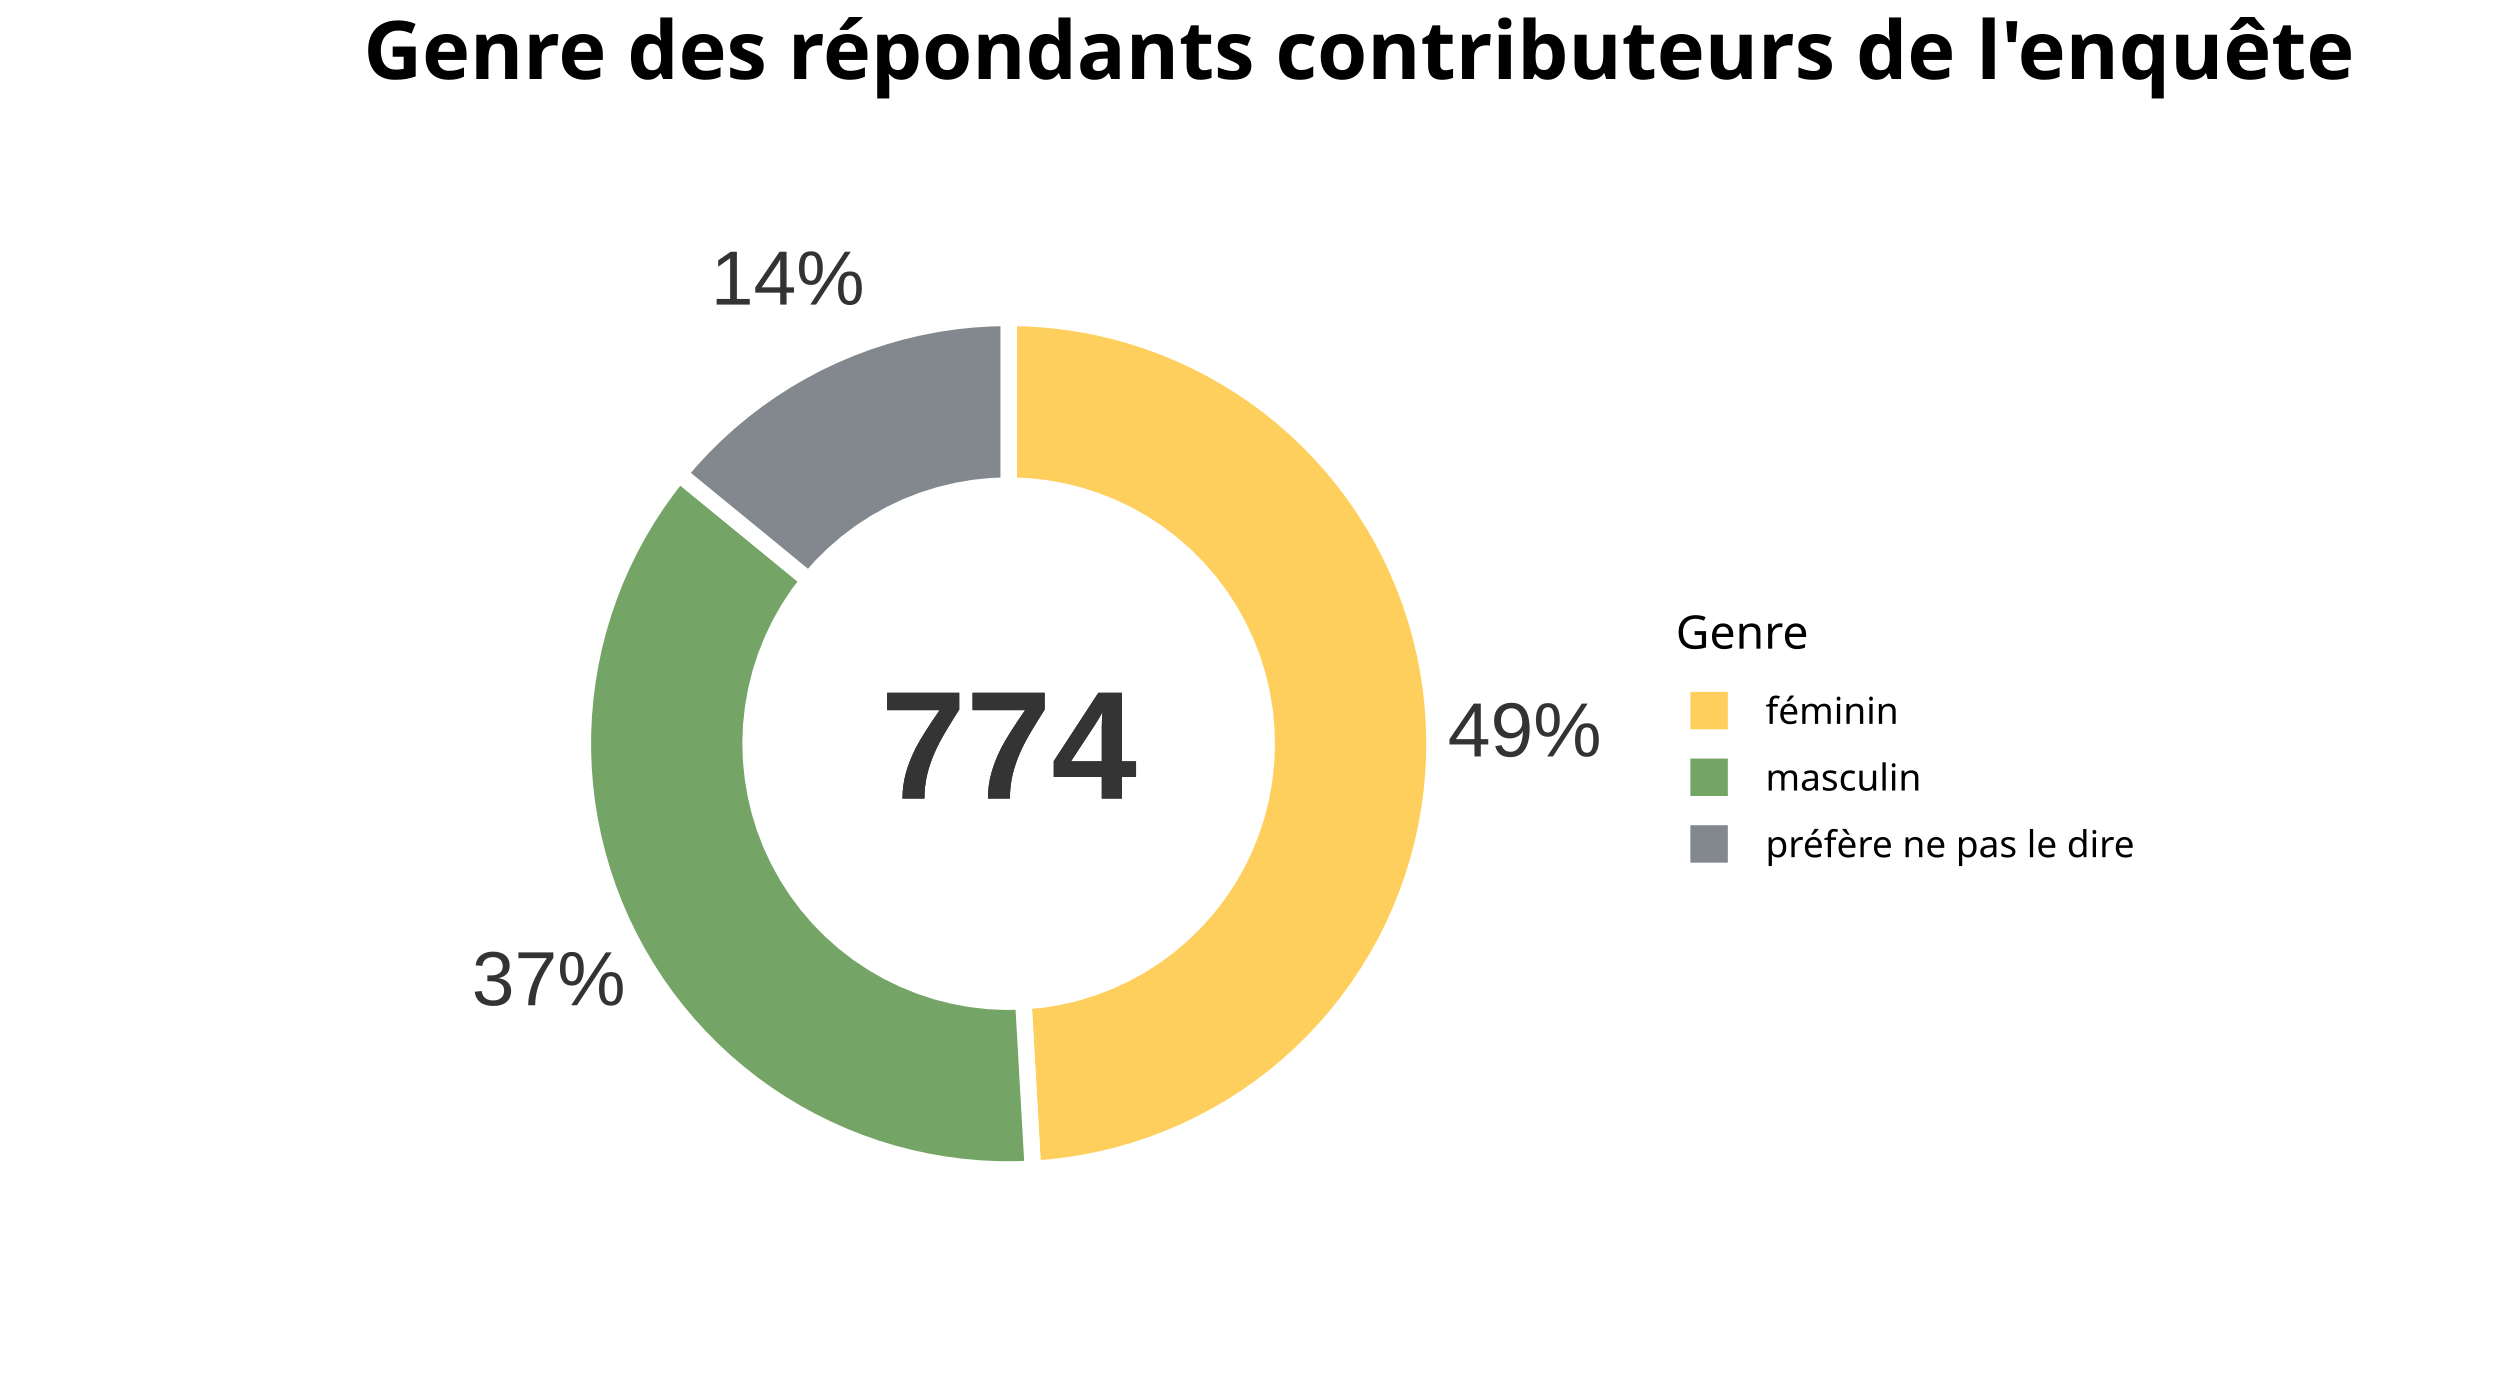
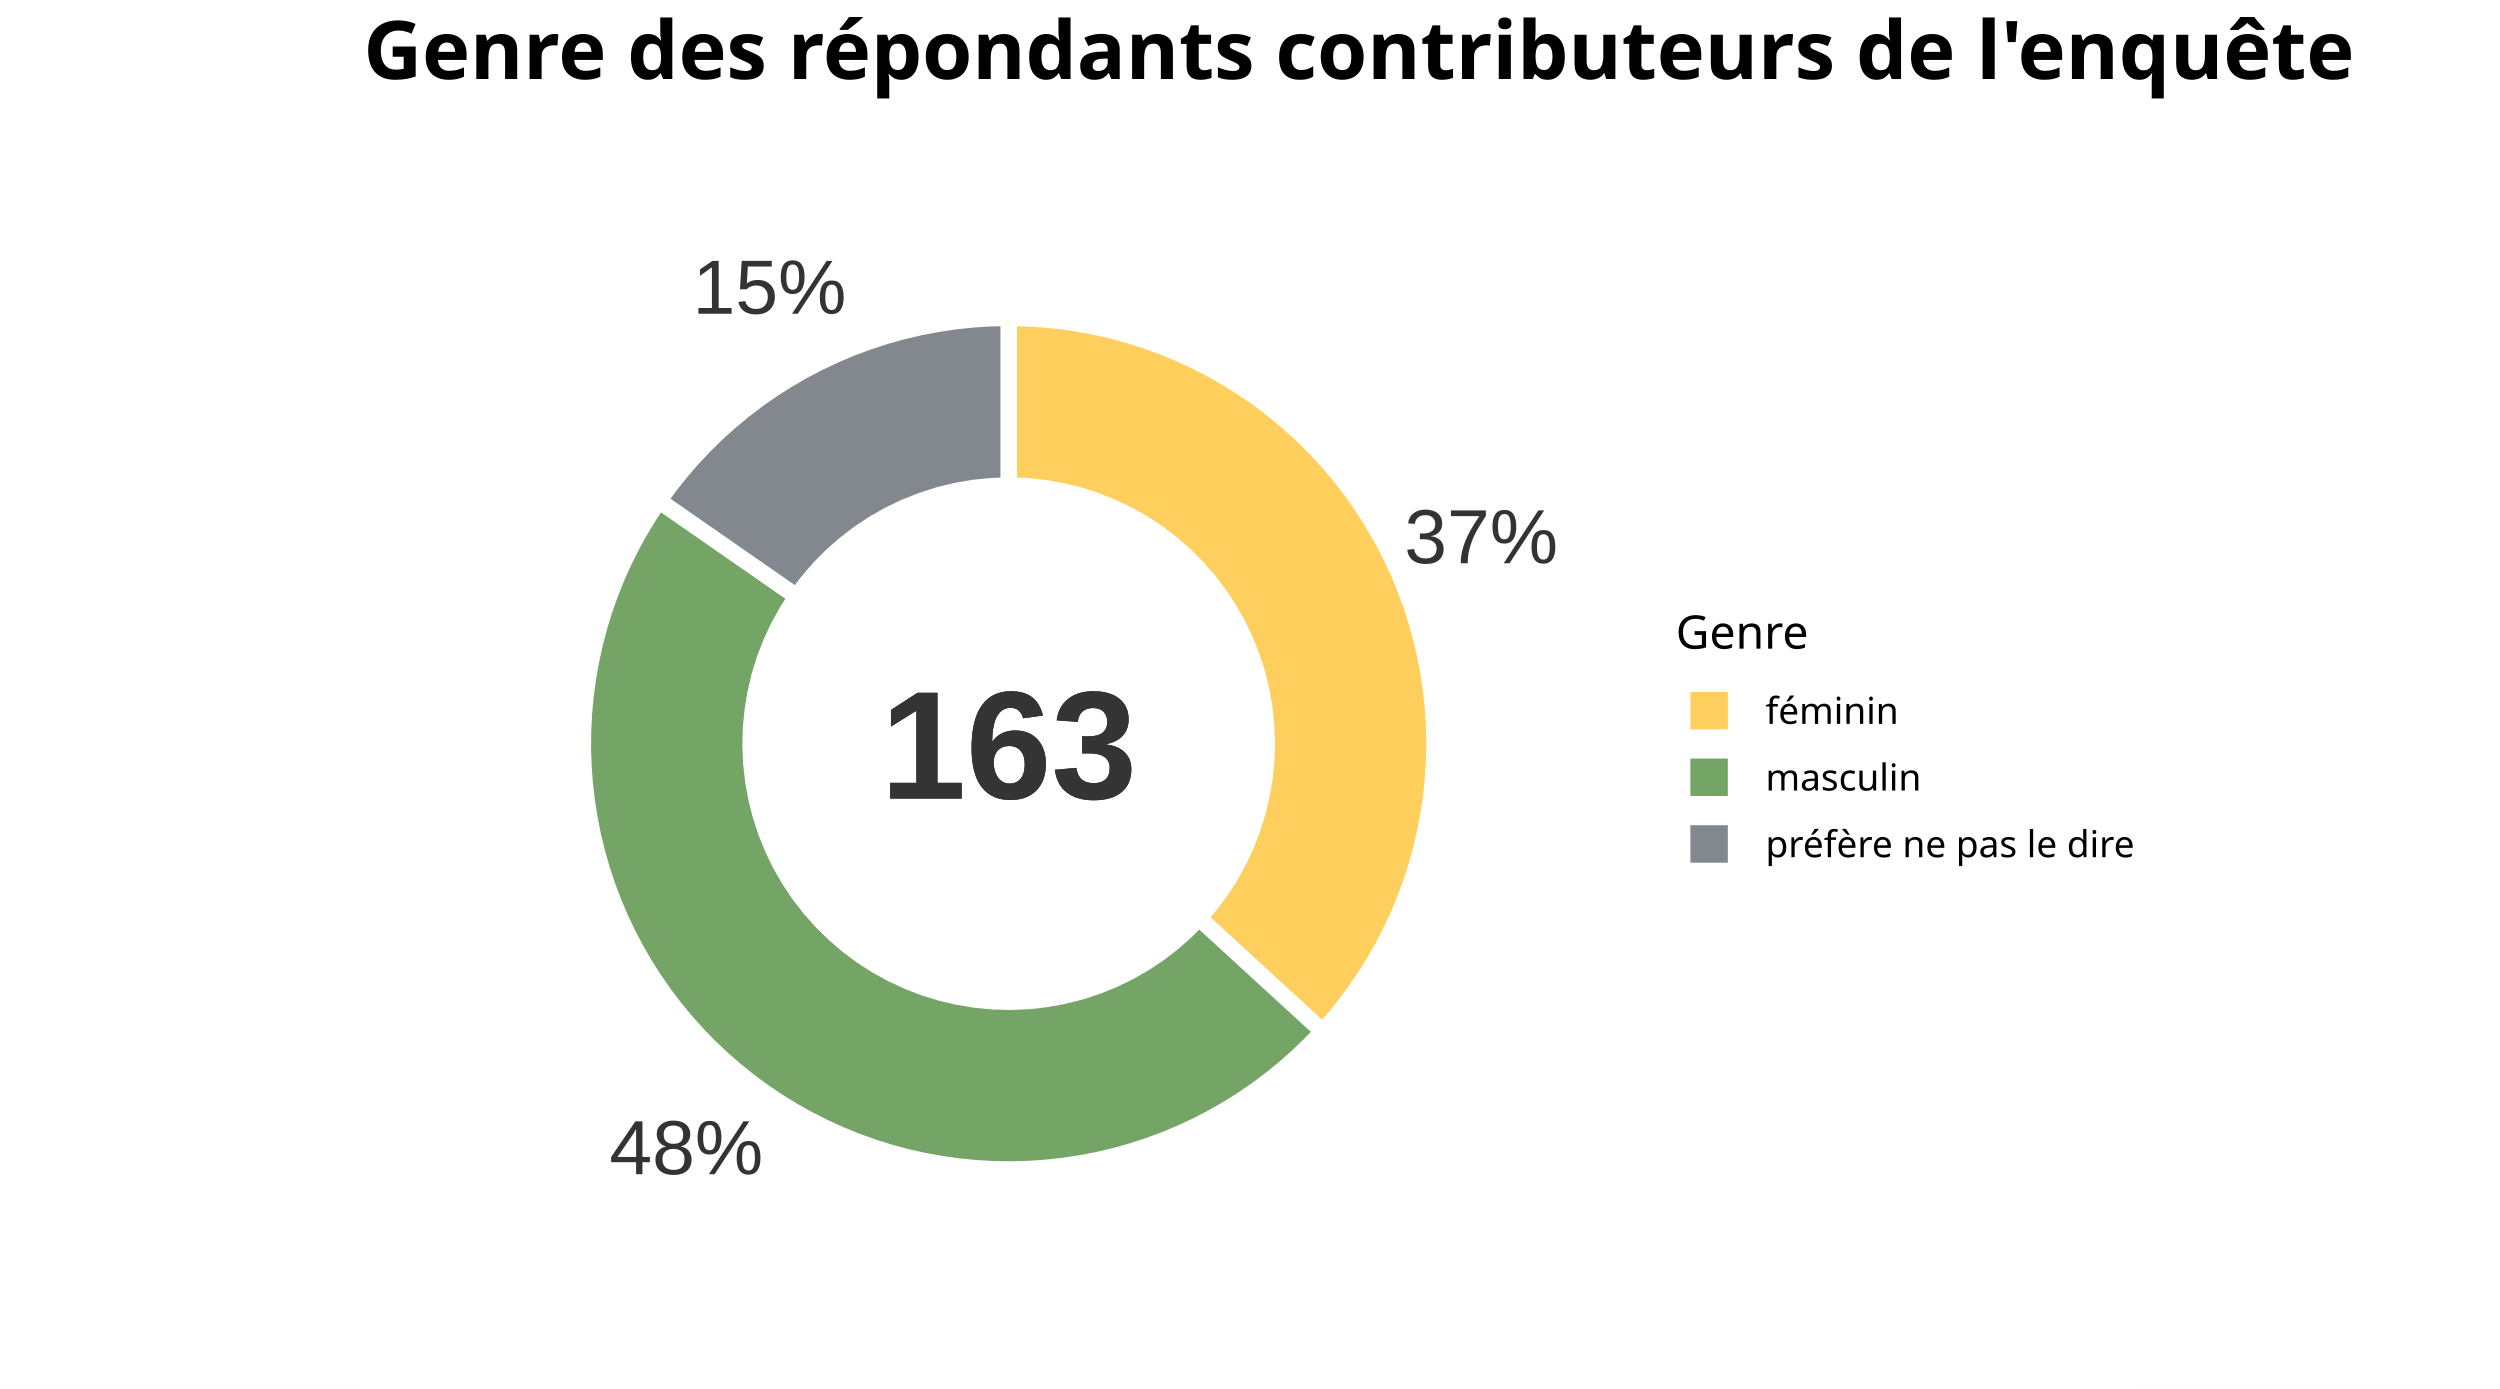
<svg xmlns="http://www.w3.org/2000/svg" class="svglite" width="648.00pt" height="360.00pt" viewBox="0 0 648.00 360.00">
  <defs>
    <style type="text/css">
    .svglite line, .svglite polyline, .svglite polygon, .svglite path, .svglite rect, .svglite circle {
      fill: none;
      stroke: #000000;
      stroke-linecap: round;
      stroke-linejoin: round;
      stroke-miterlimit: 10.00;
    }
    .svglite text {
      white-space: pre;
    }
  </style>
  </defs>
  <rect width="100%" height="100%" style="stroke: none; fill: #FFFFFF;" />
  <defs>
    <clipPath id="cpMC4wMHw2NDguMDB8MC4wMHwzNjAuMDA=">
      <rect x="0.00" y="0.00" width="648.00" height="360.00" />
    </clipPath>
  </defs>
  <g clip-path="url(#cpMC4wMHw2NDguMDB8MC4wMHwzNjAuMDA=)">
</g>
  <defs>
    <clipPath id="cpOTQuMjF8NTUzLjc5fDAuMDB8MzYwLjAw">
      <rect x="94.21" y="0.00" width="459.59" height="360.00" />
    </clipPath>
  </defs>
  <g clip-path="url(#cpOTQuMjF8NTUzLjc5fDAuMDB8MzYwLjAw)">
    <rect x="94.21" y="0.00" width="459.59" height="360.00" style="stroke-width: 0.75; stroke: #FFFFFF; fill: #FFFFFF;" />
  </g>
  <g clip-path="url(#cpMC4wMHw2NDguMDB8MC4wMHwzNjAuMDA=)">
</g>
  <defs>
    <clipPath id="cpOTQuMjF8NDI4LjY5fDI1LjUyfDM2MC4wMA==">
      <rect x="94.21" y="25.52" width="334.48" height="334.48" />
    </clipPath>
  </defs>
  <g clip-path="url(#cpOTQuMjF8NDI4LjY5fDI1LjUyfDM2MC4wMA==)">
    <rect x="94.21" y="25.52" width="334.48" height="334.48" style="stroke-width: 0.75; stroke: #FFFFFF; fill: #FFFFFF;" />
-     <polygon points="265.25,259.55 265.52,264.37 265.80,269.19 266.07,274.02 266.34,278.84 266.62,283.67 266.89,288.49 267.17,293.31 267.44,298.14 267.72,302.96 272.24,302.61 276.75,302.07 281.23,301.35 285.68,300.44 290.09,299.36 294.45,298.09 298.75,296.64 302.99,295.02 307.16,293.23 311.25,291.26 315.26,289.13 319.18,286.84 323.00,284.38 326.71,281.78 330.32,279.02 333.81,276.11 337.17,273.07 340.41,269.88 343.52,266.57 346.48,263.14 349.30,259.58 351.98,255.91 354.50,252.13 356.86,248.26 359.06,244.29 361.10,240.23 362.96,236.09 364.66,231.88 366.18,227.61 367.53,223.27 368.69,218.88 369.67,214.45 370.48,209.98 371.09,205.48 371.52,200.96 371.77,196.43 371.82,191.89 371.69,187.35 371.38,182.83 370.88,178.31 370.19,173.83 369.32,169.37 368.27,164.96 367.03,160.59 365.62,156.27 364.03,152.02 362.27,147.84 360.34,143.73 358.24,139.70 355.98,135.77 353.55,131.93 350.97,128.19 348.24,124.57 345.37,121.06 342.35,117.67 339.19,114.40 335.90,111.27 332.49,108.28 328.96,105.43 325.31,102.73 321.55,100.18 317.69,97.79 313.74,95.55 309.70,93.48 305.58,91.58 301.38,89.86 297.12,88.30 292.79,86.92 288.41,85.72 283.99,84.71 279.53,83.87 275.03,83.22 270.52,82.75 265.99,82.47 261.45,82.38 261.45,87.21 261.45,92.04 261.45,96.87 261.45,101.70 261.45,106.54 261.45,111.37 261.45,116.20 261.45,121.03 261.45,125.86 266.03,126.02 270.59,126.49 275.11,127.27 279.56,128.36 283.93,129.75 288.19,131.44 292.33,133.42 296.32,135.67 300.15,138.19 303.80,140.97 307.25,144.00 310.48,147.25 313.48,150.71 316.24,154.38 318.74,158.22 320.97,162.22 322.92,166.37 324.58,170.65 325.95,175.02 327.01,179.48 327.77,184.00 328.21,188.57 328.34,193.15 328.16,197.73 327.66,202.29 326.85,206.80 325.74,211.25 324.32,215.61 322.61,219.86 320.61,223.99 318.33,227.97 315.78,231.78 312.98,235.41 309.94,238.84 306.67,242.05 303.19,245.04 299.51,247.77 295.65,250.25 291.63,252.46 287.47,254.39 283.19,256.02 278.81,257.36 274.34,258.40 269.81,259.13 265.25,259.55 " style="stroke-width: 4.27; stroke: #FFFFFF; fill: #FECF5D;" />
-     <polygon points="209.68,150.39 205.94,147.33 202.20,144.26 198.47,141.20 194.73,138.14 190.99,135.08 187.25,132.02 183.51,128.96 179.77,125.90 176.03,122.84 173.22,126.43 170.56,130.13 168.05,133.94 165.70,137.85 163.51,141.85 161.49,145.94 159.64,150.10 157.97,154.35 156.47,158.65 155.15,163.02 154.01,167.43 153.06,171.89 152.29,176.39 151.71,180.91 151.31,185.45 151.10,190.01 151.08,194.57 151.25,199.12 151.61,203.67 152.15,208.20 152.88,212.70 153.80,217.16 154.90,221.59 156.18,225.97 157.64,230.28 159.28,234.54 161.09,238.72 163.08,242.83 165.23,246.85 167.55,250.78 170.02,254.61 172.66,258.33 175.44,261.94 178.37,265.43 181.44,268.80 184.65,272.04 187.99,275.15 191.46,278.11 195.04,280.93 198.74,283.60 202.55,286.11 206.45,288.46 210.45,290.65 214.54,292.67 218.71,294.53 222.95,296.20 227.25,297.71 231.61,299.03 236.03,300.17 240.49,301.13 244.98,301.90 249.50,302.49 254.05,302.89 258.60,303.10 263.16,303.12 267.72,302.96 267.44,298.14 267.17,293.31 266.89,288.49 266.62,283.67 266.34,278.84 266.07,274.02 265.80,269.19 265.52,264.37 265.25,259.55 260.70,259.65 256.15,259.45 251.63,258.93 247.15,258.11 242.74,256.99 238.42,255.57 234.20,253.85 230.11,251.86 226.16,249.59 222.38,247.06 218.78,244.28 215.37,241.26 212.18,238.01 209.22,234.56 206.50,230.91 204.03,227.09 201.83,223.10 199.90,218.98 198.26,214.74 196.92,210.39 195.87,205.96 195.12,201.47 194.68,196.94 194.55,192.39 194.73,187.84 195.22,183.32 196.02,178.84 197.11,174.42 198.51,170.09 200.20,165.86 202.17,161.76 204.41,157.80 206.92,154.00 209.68,150.39 " style="stroke-width: 4.27; stroke: #FFFFFF; fill: #74A466;" />
-     <polygon points="261.45,125.86 261.45,121.03 261.45,116.20 261.45,111.37 261.45,106.54 261.45,101.70 261.45,96.87 261.45,92.04 261.45,87.21 261.45,82.38 256.80,82.48 252.16,82.77 247.53,83.26 242.93,83.94 238.37,84.82 233.84,85.89 229.36,87.15 224.94,88.59 220.59,90.22 216.30,92.03 212.10,94.02 207.99,96.19 203.96,98.53 200.05,101.03 196.24,103.70 192.54,106.53 188.97,109.51 185.53,112.63 182.22,115.90 179.06,119.31 176.03,122.84 179.77,125.90 183.51,128.96 187.25,132.02 190.99,135.08 194.73,138.14 198.47,141.20 202.20,144.26 205.94,147.33 209.68,150.39 212.68,146.96 215.91,143.75 219.35,140.77 222.98,138.03 226.79,135.54 230.77,133.31 234.88,131.36 239.12,129.70 243.46,128.33 247.88,127.25 252.37,126.48 256.90,126.02 261.45,125.86 " style="stroke-width: 4.27; stroke: #FFFFFF; fill: #82888D;" />
-     <text x="395.19" y="196.07" text-anchor="middle" style="font-size: 19.92px;fill: #333333; font-family: &quot;Arial&quot;;" textLength="39.31px" lengthAdjust="spacingAndGlyphs">49%</text>
-     <text x="142.21" y="260.56" text-anchor="middle" style="font-size: 19.92px;fill: #333333; font-family: &quot;Arial&quot;;" textLength="39.31px" lengthAdjust="spacingAndGlyphs">37%</text>
-     <text x="204.17" y="78.96" text-anchor="middle" style="font-size: 19.92px;fill: #333333; font-family: &quot;Arial&quot;;" textLength="39.31px" lengthAdjust="spacingAndGlyphs">14%</text>
-     <text x="261.45" y="206.98" text-anchor="middle" style="font-size: 39.83px; font-weight: bold;fill: #333333; fill-opacity: 0.80; font-family: &quot;Arial&quot;;" textLength="68.34px" lengthAdjust="spacingAndGlyphs">774</text>
-     <text x="261.45" y="206.98" text-anchor="middle" style="font-size: 39.83px; font-weight: bold;fill: #333333; fill-opacity: 0.80; font-family: &quot;Arial&quot;;" textLength="68.34px" lengthAdjust="spacingAndGlyphs">774</text>
-     <text x="261.45" y="206.98" text-anchor="middle" style="font-size: 39.83px; font-weight: bold;fill: #333333; fill-opacity: 0.80; font-family: &quot;Arial&quot;;" textLength="68.34px" lengthAdjust="spacingAndGlyphs">774</text>
+     <polygon points="310.76,237.97 314.32,241.23 317.88,244.50 321.44,247.76 325.00,251.03 328.56,254.29 332.12,257.56 335.69,260.82 339.25,264.09 342.81,267.35 345.82,263.93 348.69,260.38 351.40,256.72 353.97,252.96 356.37,249.08 358.62,245.12 360.70,241.06 362.61,236.92 364.34,232.71 365.91,228.42 367.29,224.08 368.49,219.68 369.51,215.24 370.35,210.76 371.00,206.25 371.46,201.71 371.74,197.16 371.83,192.61 371.73,188.05 371.44,183.50 370.96,178.97 370.30,174.46 369.45,169.98 368.42,165.54 367.20,161.14 365.81,156.80 364.23,152.53 362.49,148.32 360.56,144.18 358.47,140.13 356.22,136.17 353.80,132.31 351.23,128.54 348.50,124.89 345.62,121.36 342.60,117.94 339.44,114.65 336.15,111.50 332.73,108.49 329.19,105.61 325.54,102.89 321.77,100.32 317.90,97.91 313.94,95.66 309.89,93.58 305.75,91.66 301.54,89.92 297.26,88.35 292.92,86.96 288.52,85.75 284.08,84.72 279.60,83.88 275.09,83.23 270.55,82.76 266.01,82.47 261.45,82.38 261.45,87.21 261.45,92.04 261.45,96.87 261.45,101.70 261.45,106.54 261.45,111.37 261.45,116.20 261.45,121.03 261.45,125.86 265.99,126.02 270.52,126.48 275.00,127.25 279.43,128.32 283.76,129.69 288.00,131.36 292.11,133.30 296.08,135.53 299.89,138.01 303.52,140.75 306.96,143.73 310.19,146.94 313.19,150.36 315.95,153.97 318.46,157.77 320.71,161.72 322.68,165.82 324.37,170.05 325.77,174.38 326.87,178.79 327.67,183.27 328.16,187.80 328.34,192.34 328.22,196.89 327.78,201.42 327.04,205.91 325.99,210.34 324.65,214.68 323.01,218.93 321.09,223.05 318.90,227.04 316.43,230.86 313.72,234.51 310.76,237.97 " style="stroke-width: 4.27; stroke: #FFFFFF; stroke-linecap: butt; stroke-linejoin: miter; fill: #FECF5D;" />
+     <polygon points="206.51,154.59 202.54,151.84 198.57,149.08 194.60,146.32 190.63,143.57 186.67,140.81 182.70,138.06 178.73,135.30 174.76,132.54 170.79,129.79 168.28,133.57 165.92,137.46 163.72,141.44 161.69,145.51 159.83,149.65 158.14,153.88 156.63,158.16 155.29,162.51 154.14,166.90 153.17,171.34 152.38,175.82 151.77,180.33 151.35,184.85 151.12,189.39 151.07,193.94 151.22,198.48 151.55,203.02 152.06,207.53 152.76,212.02 153.65,216.48 154.72,220.90 155.97,225.27 157.39,229.59 159.00,233.84 160.78,238.03 162.73,242.13 164.84,246.16 167.12,250.09 169.56,253.92 172.16,257.65 174.91,261.28 177.80,264.78 180.84,268.16 184.01,271.42 187.32,274.54 190.75,277.52 194.30,280.36 197.96,283.05 201.73,285.59 205.61,287.97 209.58,290.19 213.63,292.24 217.77,294.13 221.98,295.84 226.26,297.38 230.59,298.74 234.98,299.92 239.42,300.92 243.89,301.73 248.39,302.36 252.92,302.81 257.46,303.07 262.00,303.14 266.55,303.02 271.08,302.72 275.60,302.23 280.10,301.55 284.56,300.69 288.98,299.65 293.36,298.42 297.69,297.02 301.95,295.44 306.14,293.68 310.26,291.76 314.30,289.66 318.24,287.41 322.09,284.99 325.84,282.41 329.47,279.69 332.99,276.81 336.39,273.79 339.67,270.64 342.81,267.35 339.25,264.09 335.69,260.82 332.12,257.56 328.56,254.29 325.00,251.03 321.44,247.76 317.88,244.50 314.32,241.23 310.76,237.97 307.56,241.23 304.14,244.26 300.52,247.06 296.72,249.60 292.76,251.87 288.65,253.87 284.41,255.59 280.07,257.01 275.64,258.13 271.14,258.95 266.60,259.46 262.03,259.65 257.46,259.54 252.91,259.11 248.40,258.37 243.95,257.33 239.59,255.98 235.32,254.34 231.18,252.41 227.17,250.21 223.33,247.73 219.67,245.00 216.20,242.03 212.94,238.82 209.91,235.40 207.11,231.78 204.58,227.98 202.30,224.02 200.31,219.91 198.60,215.67 197.18,211.32 196.06,206.89 195.25,202.39 194.75,197.85 194.55,193.29 194.67,188.72 195.11,184.17 195.85,179.66 196.89,175.21 198.24,170.84 199.89,166.58 201.82,162.44 204.03,158.43 206.51,154.59 " style="stroke-width: 4.27; stroke: #FFFFFF; stroke-linecap: butt; stroke-linejoin: miter; fill: #74A466;" />
+     <polygon points="261.45,125.86 261.45,121.03 261.45,116.20 261.45,111.37 261.45,106.54 261.45,101.70 261.45,96.87 261.45,92.04 261.45,87.21 261.45,82.38 256.82,82.48 252.21,82.77 247.61,83.25 243.04,83.93 238.49,84.79 233.99,85.85 229.54,87.09 225.14,88.52 220.80,90.13 216.54,91.93 212.36,93.90 208.26,96.04 204.25,98.35 200.35,100.83 196.55,103.47 192.87,106.27 189.31,109.22 185.87,112.31 182.57,115.55 179.40,118.92 176.38,122.42 173.51,126.04 170.79,129.79 174.76,132.54 178.73,135.30 182.70,138.06 186.67,140.81 190.63,143.57 194.60,146.32 198.57,149.08 202.54,151.84 206.51,154.59 209.26,150.91 212.26,147.42 215.50,144.14 218.95,141.09 222.61,138.29 226.44,135.75 230.45,133.48 234.60,131.49 238.88,129.79 243.26,128.38 247.73,127.28 252.27,126.49 256.85,126.02 261.45,125.86 " style="stroke-width: 4.27; stroke: #FFFFFF; stroke-linecap: butt; stroke-linejoin: miter; fill: #82888D;" />
+     <text x="383.92" y="146.00" text-anchor="middle" style="font-size: 19.92px;fill: #333333; font-family: &quot;Arial&quot;;" textLength="39.31px" lengthAdjust="spacingAndGlyphs">37%</text>
+     <text x="177.89" y="304.36" text-anchor="middle" style="font-size: 19.92px;fill: #333333; font-family: &quot;Arial&quot;;" textLength="39.31px" lengthAdjust="spacingAndGlyphs">48%</text>
+     <text x="199.45" y="81.31" text-anchor="middle" style="font-size: 19.92px;fill: #333333; font-family: &quot;Arial&quot;;" textLength="39.31px" lengthAdjust="spacingAndGlyphs">15%</text>
+     <text x="261.45" y="206.98" text-anchor="middle" style="font-size: 39.83px; font-weight: bold;fill: #333333; fill-opacity: 0.80; font-family: &quot;Arial&quot;;" textLength="68.34px" lengthAdjust="spacingAndGlyphs">163</text>
+     <text x="261.45" y="206.98" text-anchor="middle" style="font-size: 39.83px; font-weight: bold;fill: #333333; fill-opacity: 0.80; font-family: &quot;Arial&quot;;" textLength="68.34px" lengthAdjust="spacingAndGlyphs">163</text>
+     <text x="261.45" y="206.98" text-anchor="middle" style="font-size: 39.83px; font-weight: bold;fill: #333333; fill-opacity: 0.80; font-family: &quot;Arial&quot;;" textLength="68.34px" lengthAdjust="spacingAndGlyphs">163</text>
  </g>
  <g clip-path="url(#cpMC4wMHw2NDguMDB8MC4wMHwzNjAuMDA=)">
    <rect x="434.36" y="158.13" width="119.44" height="69.27" style="stroke-width: 0.75; stroke: #FFFFFF; fill: #FFFFFF;" />
    <text x="434.36" y="168.13" style="font-size: 12.00px; font-family: &quot;Noto Sans&quot;;" textLength="34.64px" lengthAdjust="spacingAndGlyphs">Genre</text>
-     <rect x="436.52" y="177.71" width="12.96" height="12.96" style="stroke-width: 3.25; stroke: #FFFFFF; stroke-linecap: square; stroke-linejoin: miter; fill: #FECF5D;" />
-     <rect x="436.52" y="194.99" width="12.96" height="12.96" style="stroke-width: 3.25; stroke: #FFFFFF; stroke-linecap: square; stroke-linejoin: miter; fill: #74A466;" />
-     <rect x="436.52" y="212.27" width="12.96" height="12.96" style="stroke-width: 3.25; stroke: #FFFFFF; stroke-linecap: square; stroke-linejoin: miter; fill: #82888D;" />
+     <rect x="436.52" y="177.71" width="12.96" height="12.96" style="stroke-width: 3.25; stroke: #FFFFFF; stroke-linecap: butt; stroke-linejoin: miter; fill: #FECF5D;" />
+     <rect x="436.52" y="194.99" width="12.96" height="12.96" style="stroke-width: 3.25; stroke: #FFFFFF; stroke-linecap: butt; stroke-linejoin: miter; fill: #74A466;" />
+     <rect x="436.52" y="212.27" width="12.96" height="12.96" style="stroke-width: 3.25; stroke: #FFFFFF; stroke-linecap: butt; stroke-linejoin: miter; fill: #82888D;" />
    <text x="457.62" y="187.62" style="font-size: 9.60px; font-family: &quot;Noto Sans&quot;;" textLength="34.49px" lengthAdjust="spacingAndGlyphs">féminin</text>
    <text x="457.62" y="204.90" style="font-size: 9.60px; font-family: &quot;Noto Sans&quot;;" textLength="40.36px" lengthAdjust="spacingAndGlyphs">masculin</text>
    <text x="457.62" y="222.18" style="font-size: 9.60px; font-family: &quot;Noto Sans&quot;;" textLength="96.18px" lengthAdjust="spacingAndGlyphs">préfère ne pas le dire</text>
    <text x="94.21" y="20.48" style="font-size: 21.00px; font-weight: bold; font-family: &quot;Noto Sans&quot;;" textLength="518.10px" lengthAdjust="spacingAndGlyphs">Genre des répondants contributeurs de l'enquête</text>
  </g>
</svg>
